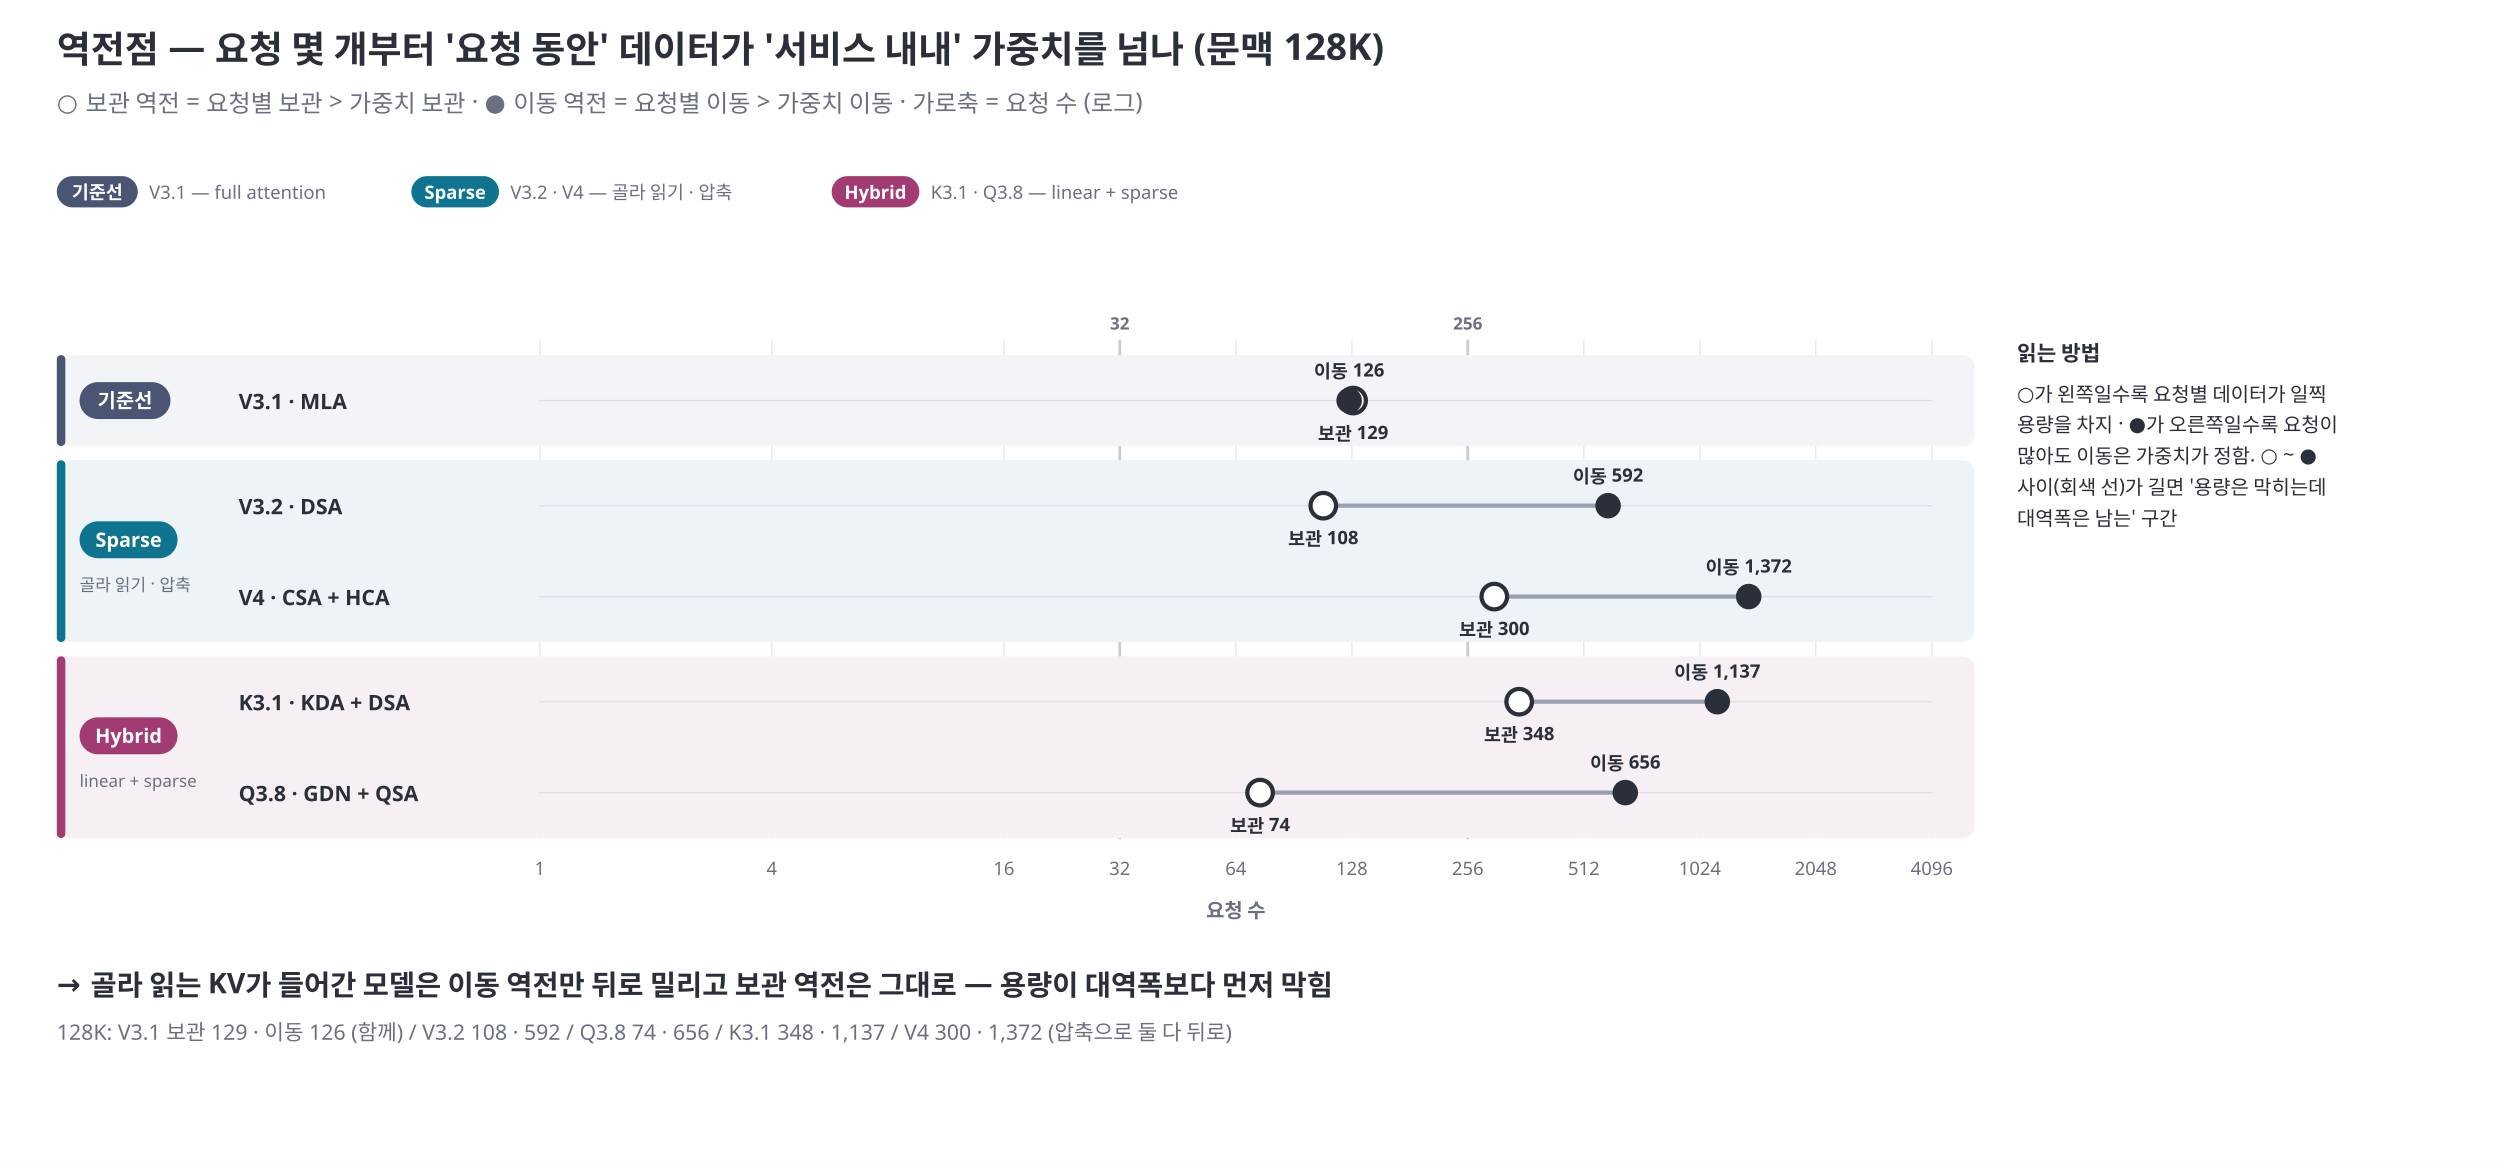
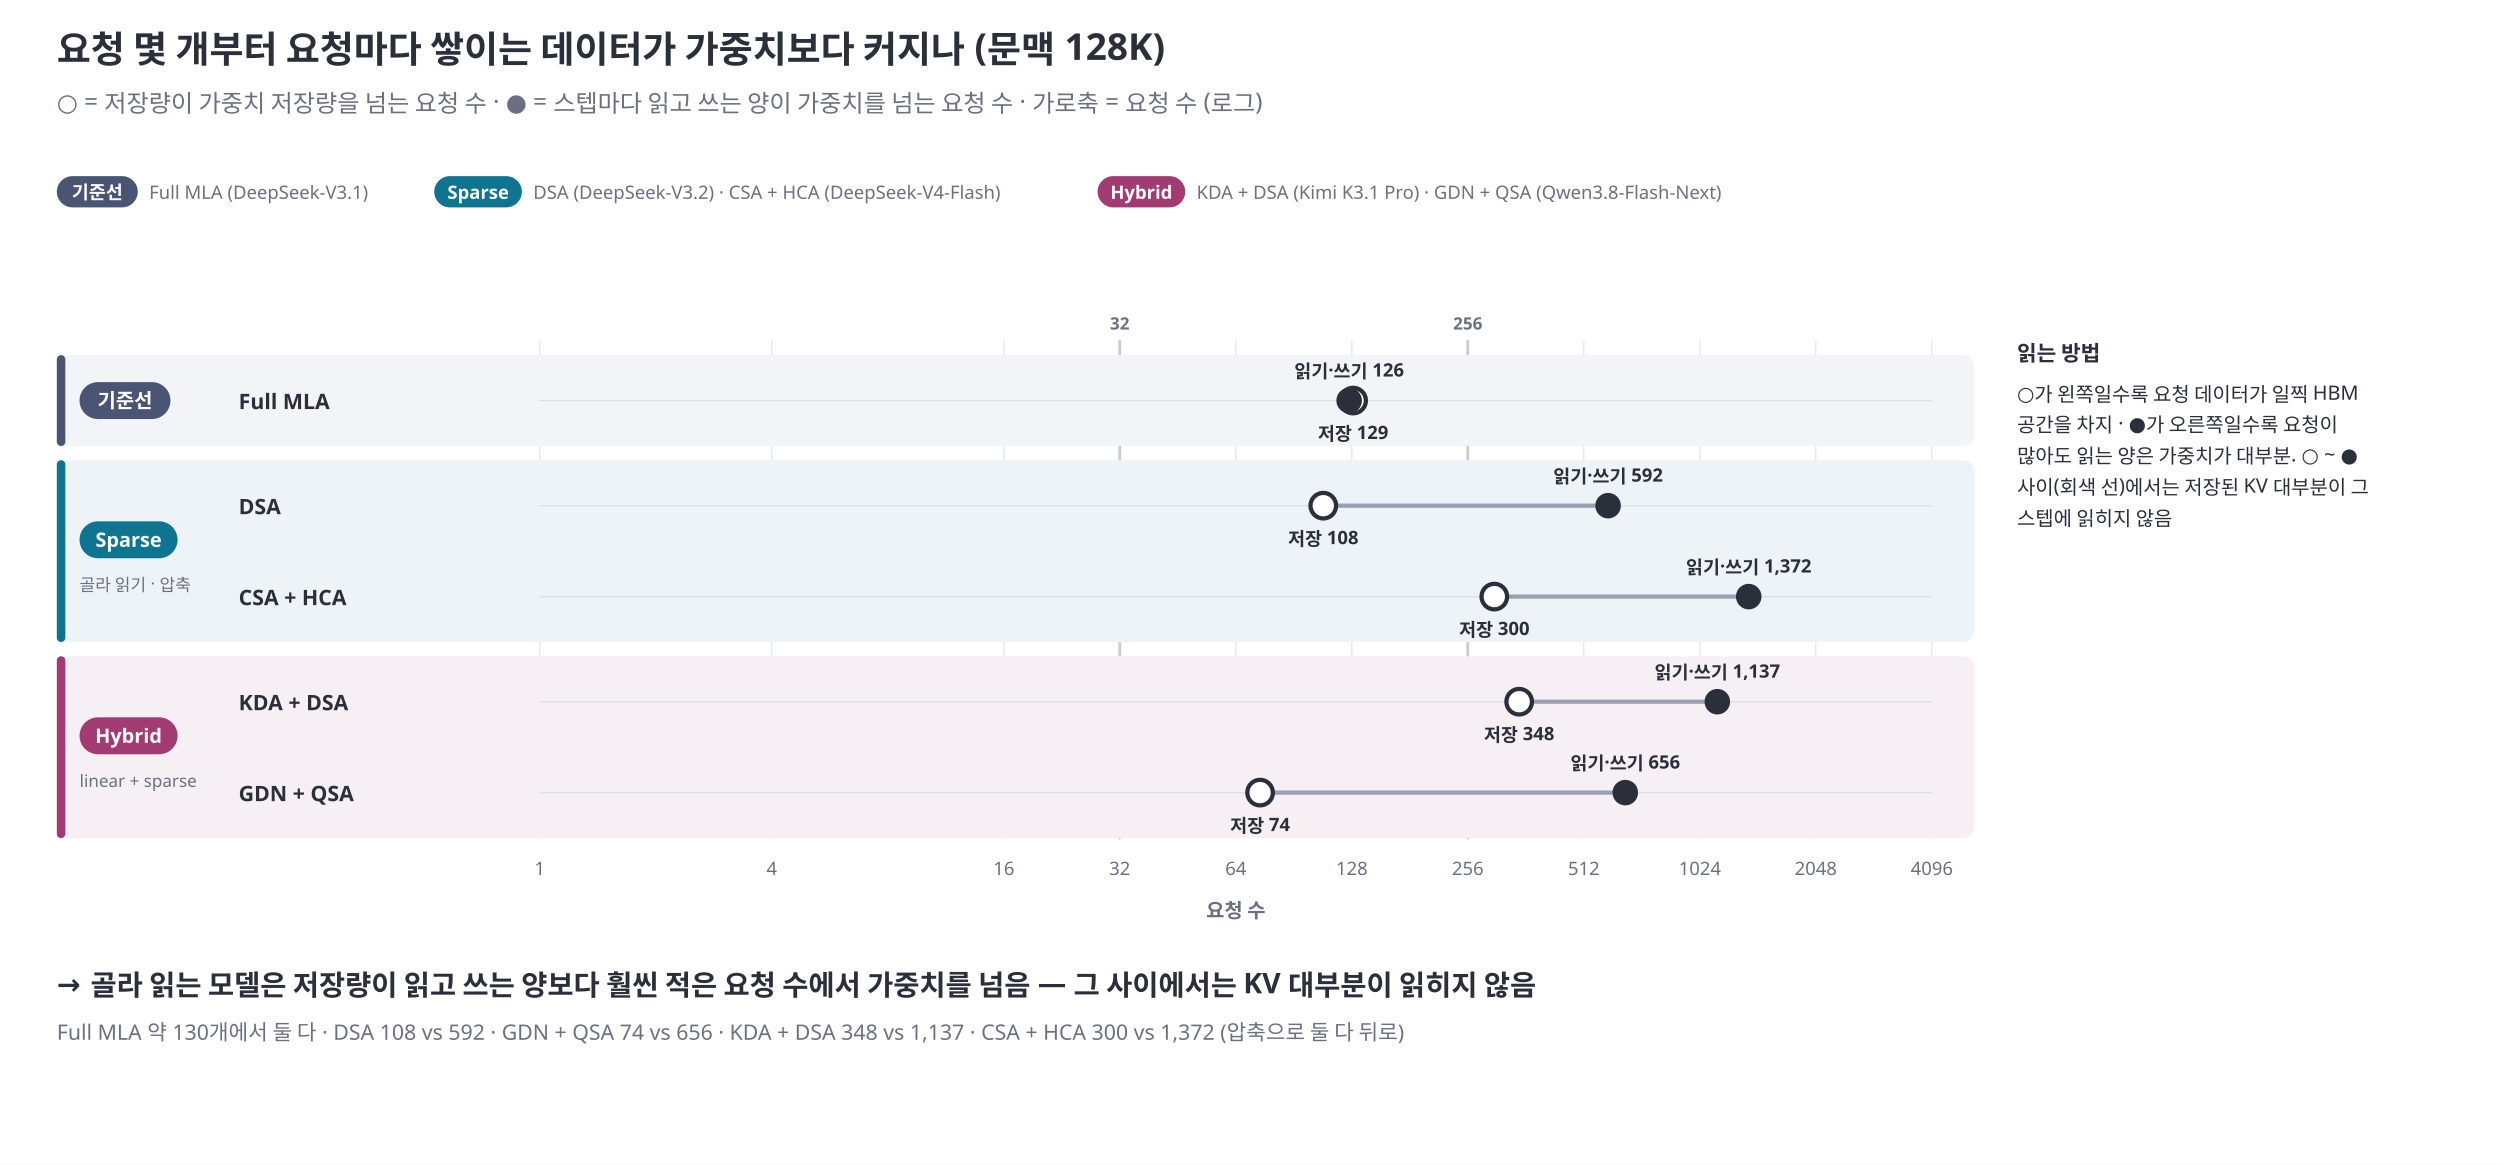
<svg xmlns="http://www.w3.org/2000/svg" viewBox="0 0 1760 820" width="1760" height="820">
  <rect width="100%" height="100%" fill="#ffffff" />
-   <text x="40.0" y="44.0" font-family="'Noto Sans KR','Malgun Gothic',sans-serif" font-size="26" text-anchor="start" font-weight="700" fill="#2b2f3a">역전점 — 요청 몇 개부터 '요청 동안' 데이터가 '서비스 내내' 가중치를 넘나 (문맥 128K)</text>
-   <text x="40.0" y="78.0" font-family="'Noto Sans KR','Malgun Gothic',sans-serif" font-size="17" text-anchor="start" font-weight="400" fill="#6b7080">○ 보관 역전 = 요청별 보관 &gt; 가중치 보관 · ● 이동 역전 = 요청별 이동 &gt; 가중치 이동 · 가로축 = 요청 수 (로그)</text>
+   <text x="40.0" y="44.0" font-family="'Noto Sans KR','Malgun Gothic',sans-serif" font-size="26" text-anchor="start" font-weight="700" fill="#2b2f3a">요청 몇 개부터 요청마다 쌓이는 데이터가 가중치보다 커지나 (문맥 128K)</text>
+   <text x="40.0" y="78.0" font-family="'Noto Sans KR','Malgun Gothic',sans-serif" font-size="17" text-anchor="start" font-weight="400" fill="#6b7080">○ = 저장량이 가중치 저장량을 넘는 요청 수 · ● = 스텝마다 읽고 쓰는 양이 가중치를 넘는 요청 수 · 가로축 = 요청 수 (로그)</text>
  <rect x="40.0" y="124.0" width="57.0" height="22.0" rx="11" fill="#4a5573" stroke="none" stroke-width="1.5" />
  <text x="68.5" y="140.0" font-family="'Noto Sans KR','Malgun Gothic',sans-serif" font-size="13" text-anchor="middle" font-weight="800" fill="#ffffff">기준선</text>
-   <text x="105.0" y="140.0" font-family="'Noto Sans KR','Malgun Gothic',sans-serif" font-size="13" text-anchor="start" font-weight="400" fill="#6b7080">V3.1 — full attention</text>
-   <rect x="289.6" y="124.0" width="61.7" height="22.0" rx="11" fill="#0e7490" stroke="none" stroke-width="1.5" />
-   <text x="320.4" y="140.0" font-family="'Noto Sans KR','Malgun Gothic',sans-serif" font-size="13" text-anchor="middle" font-weight="800" fill="#ffffff">Sparse</text>
-   <text x="359.3" y="140.0" font-family="'Noto Sans KR','Malgun Gothic',sans-serif" font-size="13" text-anchor="start" font-weight="400" fill="#6b7080">V3.2 · V4 — 골라 읽기 · 압축</text>
-   <rect x="585.5" y="124.0" width="61.7" height="22.0" rx="11" fill="#a23b72" stroke="none" stroke-width="1.5" />
-   <text x="616.3" y="140.0" font-family="'Noto Sans KR','Malgun Gothic',sans-serif" font-size="13" text-anchor="middle" font-weight="800" fill="#ffffff">Hybrid</text>
-   <text x="655.2" y="140.0" font-family="'Noto Sans KR','Malgun Gothic',sans-serif" font-size="13" text-anchor="start" font-weight="400" fill="#6b7080">K3.1 · Q3.8 — linear + sparse</text>
+   <text x="105.0" y="140.0" font-family="'Noto Sans KR','Malgun Gothic',sans-serif" font-size="13" text-anchor="start" font-weight="400" fill="#6b7080">Full MLA (DeepSeek-V3.1)</text>
+   <rect x="305.7" y="124.0" width="61.7" height="22.0" rx="11" fill="#0e7490" stroke="none" stroke-width="1.5" />
+   <text x="336.6" y="140.0" font-family="'Noto Sans KR','Malgun Gothic',sans-serif" font-size="13" text-anchor="middle" font-weight="800" fill="#ffffff">Sparse</text>
+   <text x="375.4" y="140.0" font-family="'Noto Sans KR','Malgun Gothic',sans-serif" font-size="13" text-anchor="start" font-weight="400" fill="#6b7080">DSA (DeepSeek-V3.2) · CSA + HCA (DeepSeek-V4-Flash)</text>
+   <rect x="772.7" y="124.0" width="61.7" height="22.0" rx="11" fill="#a23b72" stroke="none" stroke-width="1.5" />
+   <text x="803.5" y="140.0" font-family="'Noto Sans KR','Malgun Gothic',sans-serif" font-size="13" text-anchor="middle" font-weight="800" fill="#ffffff">Hybrid</text>
+   <text x="842.4" y="140.0" font-family="'Noto Sans KR','Malgun Gothic',sans-serif" font-size="13" text-anchor="start" font-weight="400" fill="#6b7080">KDA + DSA (Kimi K3.1 Pro) · GDN + QSA (Qwen3.8-Flash-Next)</text>
  <line x1="380.0" y1="240.0" x2="380.0" y2="590.0" stroke="#e6e8f1" stroke-width="1" stroke-linecap="round" />
  <text x="380.0" y="616.0" font-family="'Noto Sans KR','Malgun Gothic',sans-serif" font-size="13" text-anchor="middle" font-weight="400" fill="#6b7080">1</text>
  <line x1="543.3" y1="240.0" x2="543.3" y2="590.0" stroke="#e6e8f1" stroke-width="1" stroke-linecap="round" />
  <text x="543.3" y="616.0" font-family="'Noto Sans KR','Malgun Gothic',sans-serif" font-size="13" text-anchor="middle" font-weight="400" fill="#6b7080">4</text>
  <line x1="706.7" y1="240.0" x2="706.7" y2="590.0" stroke="#e6e8f1" stroke-width="1" stroke-linecap="round" />
  <text x="706.7" y="616.0" font-family="'Noto Sans KR','Malgun Gothic',sans-serif" font-size="13" text-anchor="middle" font-weight="400" fill="#6b7080">16</text>
  <line x1="788.3" y1="240.0" x2="788.3" y2="590.0" stroke="#c9ccd6" stroke-width="2" stroke-linecap="round" />
  <text x="788.3" y="616.0" font-family="'Noto Sans KR','Malgun Gothic',sans-serif" font-size="13" text-anchor="middle" font-weight="400" fill="#6b7080">32</text>
  <line x1="870.0" y1="240.0" x2="870.0" y2="590.0" stroke="#e6e8f1" stroke-width="1" stroke-linecap="round" />
  <text x="870.0" y="616.0" font-family="'Noto Sans KR','Malgun Gothic',sans-serif" font-size="13" text-anchor="middle" font-weight="400" fill="#6b7080">64</text>
  <line x1="951.7" y1="240.0" x2="951.7" y2="590.0" stroke="#e6e8f1" stroke-width="1" stroke-linecap="round" />
  <text x="951.7" y="616.0" font-family="'Noto Sans KR','Malgun Gothic',sans-serif" font-size="13" text-anchor="middle" font-weight="400" fill="#6b7080">128</text>
  <line x1="1033.3" y1="240.0" x2="1033.3" y2="590.0" stroke="#c9ccd6" stroke-width="2" stroke-linecap="round" />
  <text x="1033.3" y="616.0" font-family="'Noto Sans KR','Malgun Gothic',sans-serif" font-size="13" text-anchor="middle" font-weight="400" fill="#6b7080">256</text>
  <line x1="1115.0" y1="240.0" x2="1115.0" y2="590.0" stroke="#e6e8f1" stroke-width="1" stroke-linecap="round" />
  <text x="1115.0" y="616.0" font-family="'Noto Sans KR','Malgun Gothic',sans-serif" font-size="13" text-anchor="middle" font-weight="400" fill="#6b7080">512</text>
  <line x1="1196.7" y1="240.0" x2="1196.7" y2="590.0" stroke="#e6e8f1" stroke-width="1" stroke-linecap="round" />
  <text x="1196.7" y="616.0" font-family="'Noto Sans KR','Malgun Gothic',sans-serif" font-size="13" text-anchor="middle" font-weight="400" fill="#6b7080">1024</text>
  <line x1="1278.3" y1="240.0" x2="1278.3" y2="590.0" stroke="#e6e8f1" stroke-width="1" stroke-linecap="round" />
  <text x="1278.3" y="616.0" font-family="'Noto Sans KR','Malgun Gothic',sans-serif" font-size="13" text-anchor="middle" font-weight="400" fill="#6b7080">2048</text>
  <line x1="1360.0" y1="240.0" x2="1360.0" y2="590.0" stroke="#e6e8f1" stroke-width="1" stroke-linecap="round" />
  <text x="1360.0" y="616.0" font-family="'Noto Sans KR','Malgun Gothic',sans-serif" font-size="13" text-anchor="middle" font-weight="400" fill="#6b7080">4096</text>
  <text x="788.3" y="232.0" font-family="'Noto Sans KR','Malgun Gothic',sans-serif" font-size="12" text-anchor="middle" font-weight="700" fill="#6b7080">32</text>
  <text x="1033.3" y="232.0" font-family="'Noto Sans KR','Malgun Gothic',sans-serif" font-size="12" text-anchor="middle" font-weight="700" fill="#6b7080">256</text>
  <text x="870.0" y="646.0" font-family="'Noto Sans KR','Malgun Gothic',sans-serif" font-size="14" text-anchor="middle" font-weight="700" fill="#6b7080">요청 수</text>
  <rect x="40.0" y="250.0" width="1350.0" height="64.0" rx="8" fill="#f3f4f7" stroke="none" stroke-width="1.5" />
  <rect x="40.0" y="250.0" width="6.0" height="64.0" rx="3" fill="#4a5573" stroke="none" stroke-width="1.5" />
  <rect x="56.0" y="269.0" width="64.0" height="26.0" rx="13" fill="#4a5573" stroke="none" stroke-width="1.5" />
  <text x="88.0" y="287.0" font-family="'Noto Sans KR','Malgun Gothic',sans-serif" font-size="14" text-anchor="middle" font-weight="800" fill="#ffffff">기준선</text>
-   <text x="168.0" y="288.0" font-family="'Noto Sans KR','Malgun Gothic',sans-serif" font-size="15" text-anchor="start" font-weight="800" fill="#2b2f3a">V3.1 · MLA</text>
+   <text x="168.0" y="288.0" font-family="'Noto Sans KR','Malgun Gothic',sans-serif" font-size="15" text-anchor="start" font-weight="800" fill="#2b2f3a">Full MLA</text>
  <line x1="380.0" y1="282.0" x2="1360.0" y2="282.0" stroke="#dcdfe7" stroke-width="1" stroke-linecap="round" />
  <line x1="952.6" y1="282.0" x2="949.8" y2="282.0" stroke="#9aa0b0" stroke-width="3" stroke-linecap="round" />
  <circle cx="952.6" cy="282.0" r="9" fill="#ffffff" stroke="#2b2f3a" stroke-width="3" />
-   <text x="952.6" y="310.0" font-family="'Noto Sans KR','Malgun Gothic',sans-serif" font-size="13" text-anchor="middle" font-weight="700" fill="#2b2f3a">보관 129</text>
+   <text x="952.6" y="310.0" font-family="'Noto Sans KR','Malgun Gothic',sans-serif" font-size="13" text-anchor="middle" font-weight="700" fill="#2b2f3a">저장 129</text>
  <circle cx="949.8" cy="282.0" r="9" fill="#2b2f3a" />
-   <text x="949.8" y="266.0" font-family="'Noto Sans KR','Malgun Gothic',sans-serif" font-size="13" text-anchor="middle" font-weight="700" fill="#2b2f3a">이동 126</text>
+   <text x="949.8" y="266.0" font-family="'Noto Sans KR','Malgun Gothic',sans-serif" font-size="13" text-anchor="middle" font-weight="700" fill="#2b2f3a">읽기·쓰기 126</text>
  <rect x="40.0" y="324.0" width="1350.0" height="128.0" rx="8" fill="#eef3f8" stroke="none" stroke-width="1.5" />
  <rect x="40.0" y="324.0" width="6.0" height="128.0" rx="3" fill="#0e7490" stroke="none" stroke-width="1.5" />
  <rect x="56.0" y="367.0" width="69.0" height="26.0" rx="13" fill="#0e7490" stroke="none" stroke-width="1.5" />
  <text x="90.5" y="385.0" font-family="'Noto Sans KR','Malgun Gothic',sans-serif" font-size="14" text-anchor="middle" font-weight="800" fill="#ffffff">Sparse</text>
  <text x="56.0" y="416.0" font-family="'Noto Sans KR','Malgun Gothic',sans-serif" font-size="12" text-anchor="start" font-weight="400" fill="#6b7080">골라 읽기 · 압축</text>
-   <text x="168.0" y="362.0" font-family="'Noto Sans KR','Malgun Gothic',sans-serif" font-size="15" text-anchor="start" font-weight="800" fill="#2b2f3a">V3.2 · DSA</text>
+   <text x="168.0" y="362.0" font-family="'Noto Sans KR','Malgun Gothic',sans-serif" font-size="15" text-anchor="start" font-weight="800" fill="#2b2f3a">DSA</text>
  <line x1="380.0" y1="356.0" x2="1360.0" y2="356.0" stroke="#dcdfe7" stroke-width="1" stroke-linecap="round" />
  <line x1="931.6" y1="356.0" x2="1132.1" y2="356.0" stroke="#9aa0b0" stroke-width="3" stroke-linecap="round" />
  <circle cx="931.6" cy="356.0" r="9" fill="#ffffff" stroke="#2b2f3a" stroke-width="3" />
-   <text x="931.6" y="384.0" font-family="'Noto Sans KR','Malgun Gothic',sans-serif" font-size="13" text-anchor="middle" font-weight="700" fill="#2b2f3a">보관 108</text>
+   <text x="931.6" y="384.0" font-family="'Noto Sans KR','Malgun Gothic',sans-serif" font-size="13" text-anchor="middle" font-weight="700" fill="#2b2f3a">저장 108</text>
  <circle cx="1132.1" cy="356.0" r="9" fill="#2b2f3a" />
-   <text x="1132.1" y="340.0" font-family="'Noto Sans KR','Malgun Gothic',sans-serif" font-size="13" text-anchor="middle" font-weight="700" fill="#2b2f3a">이동 592</text>
-   <text x="168.0" y="426.0" font-family="'Noto Sans KR','Malgun Gothic',sans-serif" font-size="15" text-anchor="start" font-weight="800" fill="#2b2f3a">V4 · CSA + HCA</text>
+   <text x="1132.1" y="340.0" font-family="'Noto Sans KR','Malgun Gothic',sans-serif" font-size="13" text-anchor="middle" font-weight="700" fill="#2b2f3a">읽기·쓰기 592</text>
+   <text x="168.0" y="426.0" font-family="'Noto Sans KR','Malgun Gothic',sans-serif" font-size="15" text-anchor="start" font-weight="800" fill="#2b2f3a">CSA + HCA</text>
  <line x1="380.0" y1="420.0" x2="1360.0" y2="420.0" stroke="#dcdfe7" stroke-width="1" stroke-linecap="round" />
  <line x1="1052.0" y1="420.0" x2="1231.1" y2="420.0" stroke="#9aa0b0" stroke-width="3" stroke-linecap="round" />
  <circle cx="1052.0" cy="420.0" r="9" fill="#ffffff" stroke="#2b2f3a" stroke-width="3" />
-   <text x="1052.0" y="448.0" font-family="'Noto Sans KR','Malgun Gothic',sans-serif" font-size="13" text-anchor="middle" font-weight="700" fill="#2b2f3a">보관 300</text>
+   <text x="1052.0" y="448.0" font-family="'Noto Sans KR','Malgun Gothic',sans-serif" font-size="13" text-anchor="middle" font-weight="700" fill="#2b2f3a">저장 300</text>
  <circle cx="1231.1" cy="420.0" r="9" fill="#2b2f3a" />
-   <text x="1231.1" y="404.0" font-family="'Noto Sans KR','Malgun Gothic',sans-serif" font-size="13" text-anchor="middle" font-weight="700" fill="#2b2f3a">이동 1,372</text>
+   <text x="1231.1" y="404.0" font-family="'Noto Sans KR','Malgun Gothic',sans-serif" font-size="13" text-anchor="middle" font-weight="700" fill="#2b2f3a">읽기·쓰기 1,372</text>
  <rect x="40.0" y="462.0" width="1350.0" height="128.0" rx="8" fill="#f6f0f4" stroke="none" stroke-width="1.5" />
  <rect x="40.0" y="462.0" width="6.0" height="128.0" rx="3" fill="#a23b72" stroke="none" stroke-width="1.5" />
  <rect x="56.0" y="505.0" width="69.0" height="26.0" rx="13" fill="#a23b72" stroke="none" stroke-width="1.5" />
  <text x="90.5" y="523.0" font-family="'Noto Sans KR','Malgun Gothic',sans-serif" font-size="14" text-anchor="middle" font-weight="800" fill="#ffffff">Hybrid</text>
  <text x="56.0" y="554.0" font-family="'Noto Sans KR','Malgun Gothic',sans-serif" font-size="12" text-anchor="start" font-weight="400" fill="#6b7080">linear + sparse</text>
-   <text x="168.0" y="500.0" font-family="'Noto Sans KR','Malgun Gothic',sans-serif" font-size="15" text-anchor="start" font-weight="800" fill="#2b2f3a">K3.1 · KDA + DSA</text>
+   <text x="168.0" y="500.0" font-family="'Noto Sans KR','Malgun Gothic',sans-serif" font-size="15" text-anchor="start" font-weight="800" fill="#2b2f3a">KDA + DSA</text>
  <line x1="380.0" y1="494.0" x2="1360.0" y2="494.0" stroke="#dcdfe7" stroke-width="1" stroke-linecap="round" />
  <line x1="1069.5" y1="494.0" x2="1209.0" y2="494.0" stroke="#9aa0b0" stroke-width="3" stroke-linecap="round" />
  <circle cx="1069.5" cy="494.0" r="9" fill="#ffffff" stroke="#2b2f3a" stroke-width="3" />
-   <text x="1069.5" y="522.0" font-family="'Noto Sans KR','Malgun Gothic',sans-serif" font-size="13" text-anchor="middle" font-weight="700" fill="#2b2f3a">보관 348</text>
+   <text x="1069.5" y="522.0" font-family="'Noto Sans KR','Malgun Gothic',sans-serif" font-size="13" text-anchor="middle" font-weight="700" fill="#2b2f3a">저장 348</text>
  <circle cx="1209.0" cy="494.0" r="9" fill="#2b2f3a" />
-   <text x="1209.0" y="478.0" font-family="'Noto Sans KR','Malgun Gothic',sans-serif" font-size="13" text-anchor="middle" font-weight="700" fill="#2b2f3a">이동 1,137</text>
-   <text x="168.0" y="564.0" font-family="'Noto Sans KR','Malgun Gothic',sans-serif" font-size="15" text-anchor="start" font-weight="800" fill="#2b2f3a">Q3.8 · GDN + QSA</text>
+   <text x="1209.0" y="478.0" font-family="'Noto Sans KR','Malgun Gothic',sans-serif" font-size="13" text-anchor="middle" font-weight="700" fill="#2b2f3a">읽기·쓰기 1,137</text>
+   <text x="168.0" y="564.0" font-family="'Noto Sans KR','Malgun Gothic',sans-serif" font-size="15" text-anchor="start" font-weight="800" fill="#2b2f3a">GDN + QSA</text>
  <line x1="380.0" y1="558.0" x2="1360.0" y2="558.0" stroke="#dcdfe7" stroke-width="1" stroke-linecap="round" />
  <line x1="887.1" y1="558.0" x2="1144.2" y2="558.0" stroke="#9aa0b0" stroke-width="3" stroke-linecap="round" />
  <circle cx="887.1" cy="558.0" r="9" fill="#ffffff" stroke="#2b2f3a" stroke-width="3" />
-   <text x="887.1" y="586.0" font-family="'Noto Sans KR','Malgun Gothic',sans-serif" font-size="13" text-anchor="middle" font-weight="700" fill="#2b2f3a">보관 74</text>
+   <text x="887.1" y="586.0" font-family="'Noto Sans KR','Malgun Gothic',sans-serif" font-size="13" text-anchor="middle" font-weight="700" fill="#2b2f3a">저장 74</text>
  <circle cx="1144.2" cy="558.0" r="9" fill="#2b2f3a" />
-   <text x="1144.2" y="542.0" font-family="'Noto Sans KR','Malgun Gothic',sans-serif" font-size="13" text-anchor="middle" font-weight="700" fill="#2b2f3a">이동 656</text>
+   <text x="1144.2" y="542.0" font-family="'Noto Sans KR','Malgun Gothic',sans-serif" font-size="13" text-anchor="middle" font-weight="700" fill="#2b2f3a">읽기·쓰기 656</text>
  <text x="1420.0" y="254.0" font-family="'Noto Sans KR','Malgun Gothic',sans-serif" font-size="15" text-anchor="start" font-weight="800" fill="#2b2f3a">읽는 방법</text>
-   <text x="1420.0" y="282.0" font-family="'Noto Sans KR','Malgun Gothic',sans-serif" font-size="14" text-anchor="start" font-weight="400" fill="#2b2f3a">○가 왼쪽일수록 요청별 데이터가 일찍</text>
-   <text x="1420.0" y="304.0" font-family="'Noto Sans KR','Malgun Gothic',sans-serif" font-size="14" text-anchor="start" font-weight="400" fill="#2b2f3a">용량을 차지 · ●가 오른쪽일수록 요청이</text>
-   <text x="1420.0" y="326.0" font-family="'Noto Sans KR','Malgun Gothic',sans-serif" font-size="14" text-anchor="start" font-weight="400" fill="#2b2f3a">많아도 이동은 가중치가 정함. ○ ~ ●</text>
-   <text x="1420.0" y="348.0" font-family="'Noto Sans KR','Malgun Gothic',sans-serif" font-size="14" text-anchor="start" font-weight="400" fill="#2b2f3a">사이(회색 선)가 길면 '용량은 막히는데</text>
-   <text x="1420.0" y="370.0" font-family="'Noto Sans KR','Malgun Gothic',sans-serif" font-size="14" text-anchor="start" font-weight="400" fill="#2b2f3a">대역폭은 남는' 구간</text>
-   <text x="40.0" y="700.0" font-family="'Noto Sans KR','Malgun Gothic',sans-serif" font-size="20" text-anchor="start" font-weight="700" fill="#2b2f3a">→ 골라 읽는 KV가 들어간 모델은 이동 역전만 뒤로 밀리고 보관 역전은 그대로 — 용량이 대역폭보다 먼저 막힘</text>
-   <text x="40.0" y="732.0" font-family="'Noto Sans KR','Malgun Gothic',sans-serif" font-size="15" text-anchor="start" font-weight="400" fill="#6b7080">128K: V3.1 보관 129 · 이동 126 (함께) / V3.2 108 · 592 / Q3.8 74 · 656 / K3.1 348 · 1,137 / V4 300 · 1,372 (압축으로 둘 다 뒤로)</text>
+   <text x="1420.0" y="282.0" font-family="'Noto Sans KR','Malgun Gothic',sans-serif" font-size="14" text-anchor="start" font-weight="400" fill="#2b2f3a">○가 왼쪽일수록 요청 데이터가 일찍 HBM</text>
+   <text x="1420.0" y="304.0" font-family="'Noto Sans KR','Malgun Gothic',sans-serif" font-size="14" text-anchor="start" font-weight="400" fill="#2b2f3a">공간을 차지 · ●가 오른쪽일수록 요청이</text>
+   <text x="1420.0" y="326.0" font-family="'Noto Sans KR','Malgun Gothic',sans-serif" font-size="14" text-anchor="start" font-weight="400" fill="#2b2f3a">많아도 읽는 양은 가중치가 대부분. ○ ~ ●</text>
+   <text x="1420.0" y="348.0" font-family="'Noto Sans KR','Malgun Gothic',sans-serif" font-size="14" text-anchor="start" font-weight="400" fill="#2b2f3a">사이(회색 선)에서는 저장된 KV 대부분이 그</text>
+   <text x="1420.0" y="370.0" font-family="'Noto Sans KR','Malgun Gothic',sans-serif" font-size="14" text-anchor="start" font-weight="400" fill="#2b2f3a">스텝에 읽히지 않음</text>
+   <text x="40.0" y="700.0" font-family="'Noto Sans KR','Malgun Gothic',sans-serif" font-size="20" text-anchor="start" font-weight="700" fill="#2b2f3a">→ 골라 읽는 모델은 저장량이 읽고 쓰는 양보다 훨씬 적은 요청 수에서 가중치를 넘음 — 그 사이에서는 KV 대부분이 읽히지 않음</text>
+   <text x="40.0" y="732.0" font-family="'Noto Sans KR','Malgun Gothic',sans-serif" font-size="15" text-anchor="start" font-weight="400" fill="#6b7080">Full MLA 약 130개에서 둘 다 · DSA 108 vs 592 · GDN + QSA 74 vs 656 · KDA + DSA 348 vs 1,137 · CSA + HCA 300 vs 1,372 (압축으로 둘 다 뒤로)</text>
</svg>
